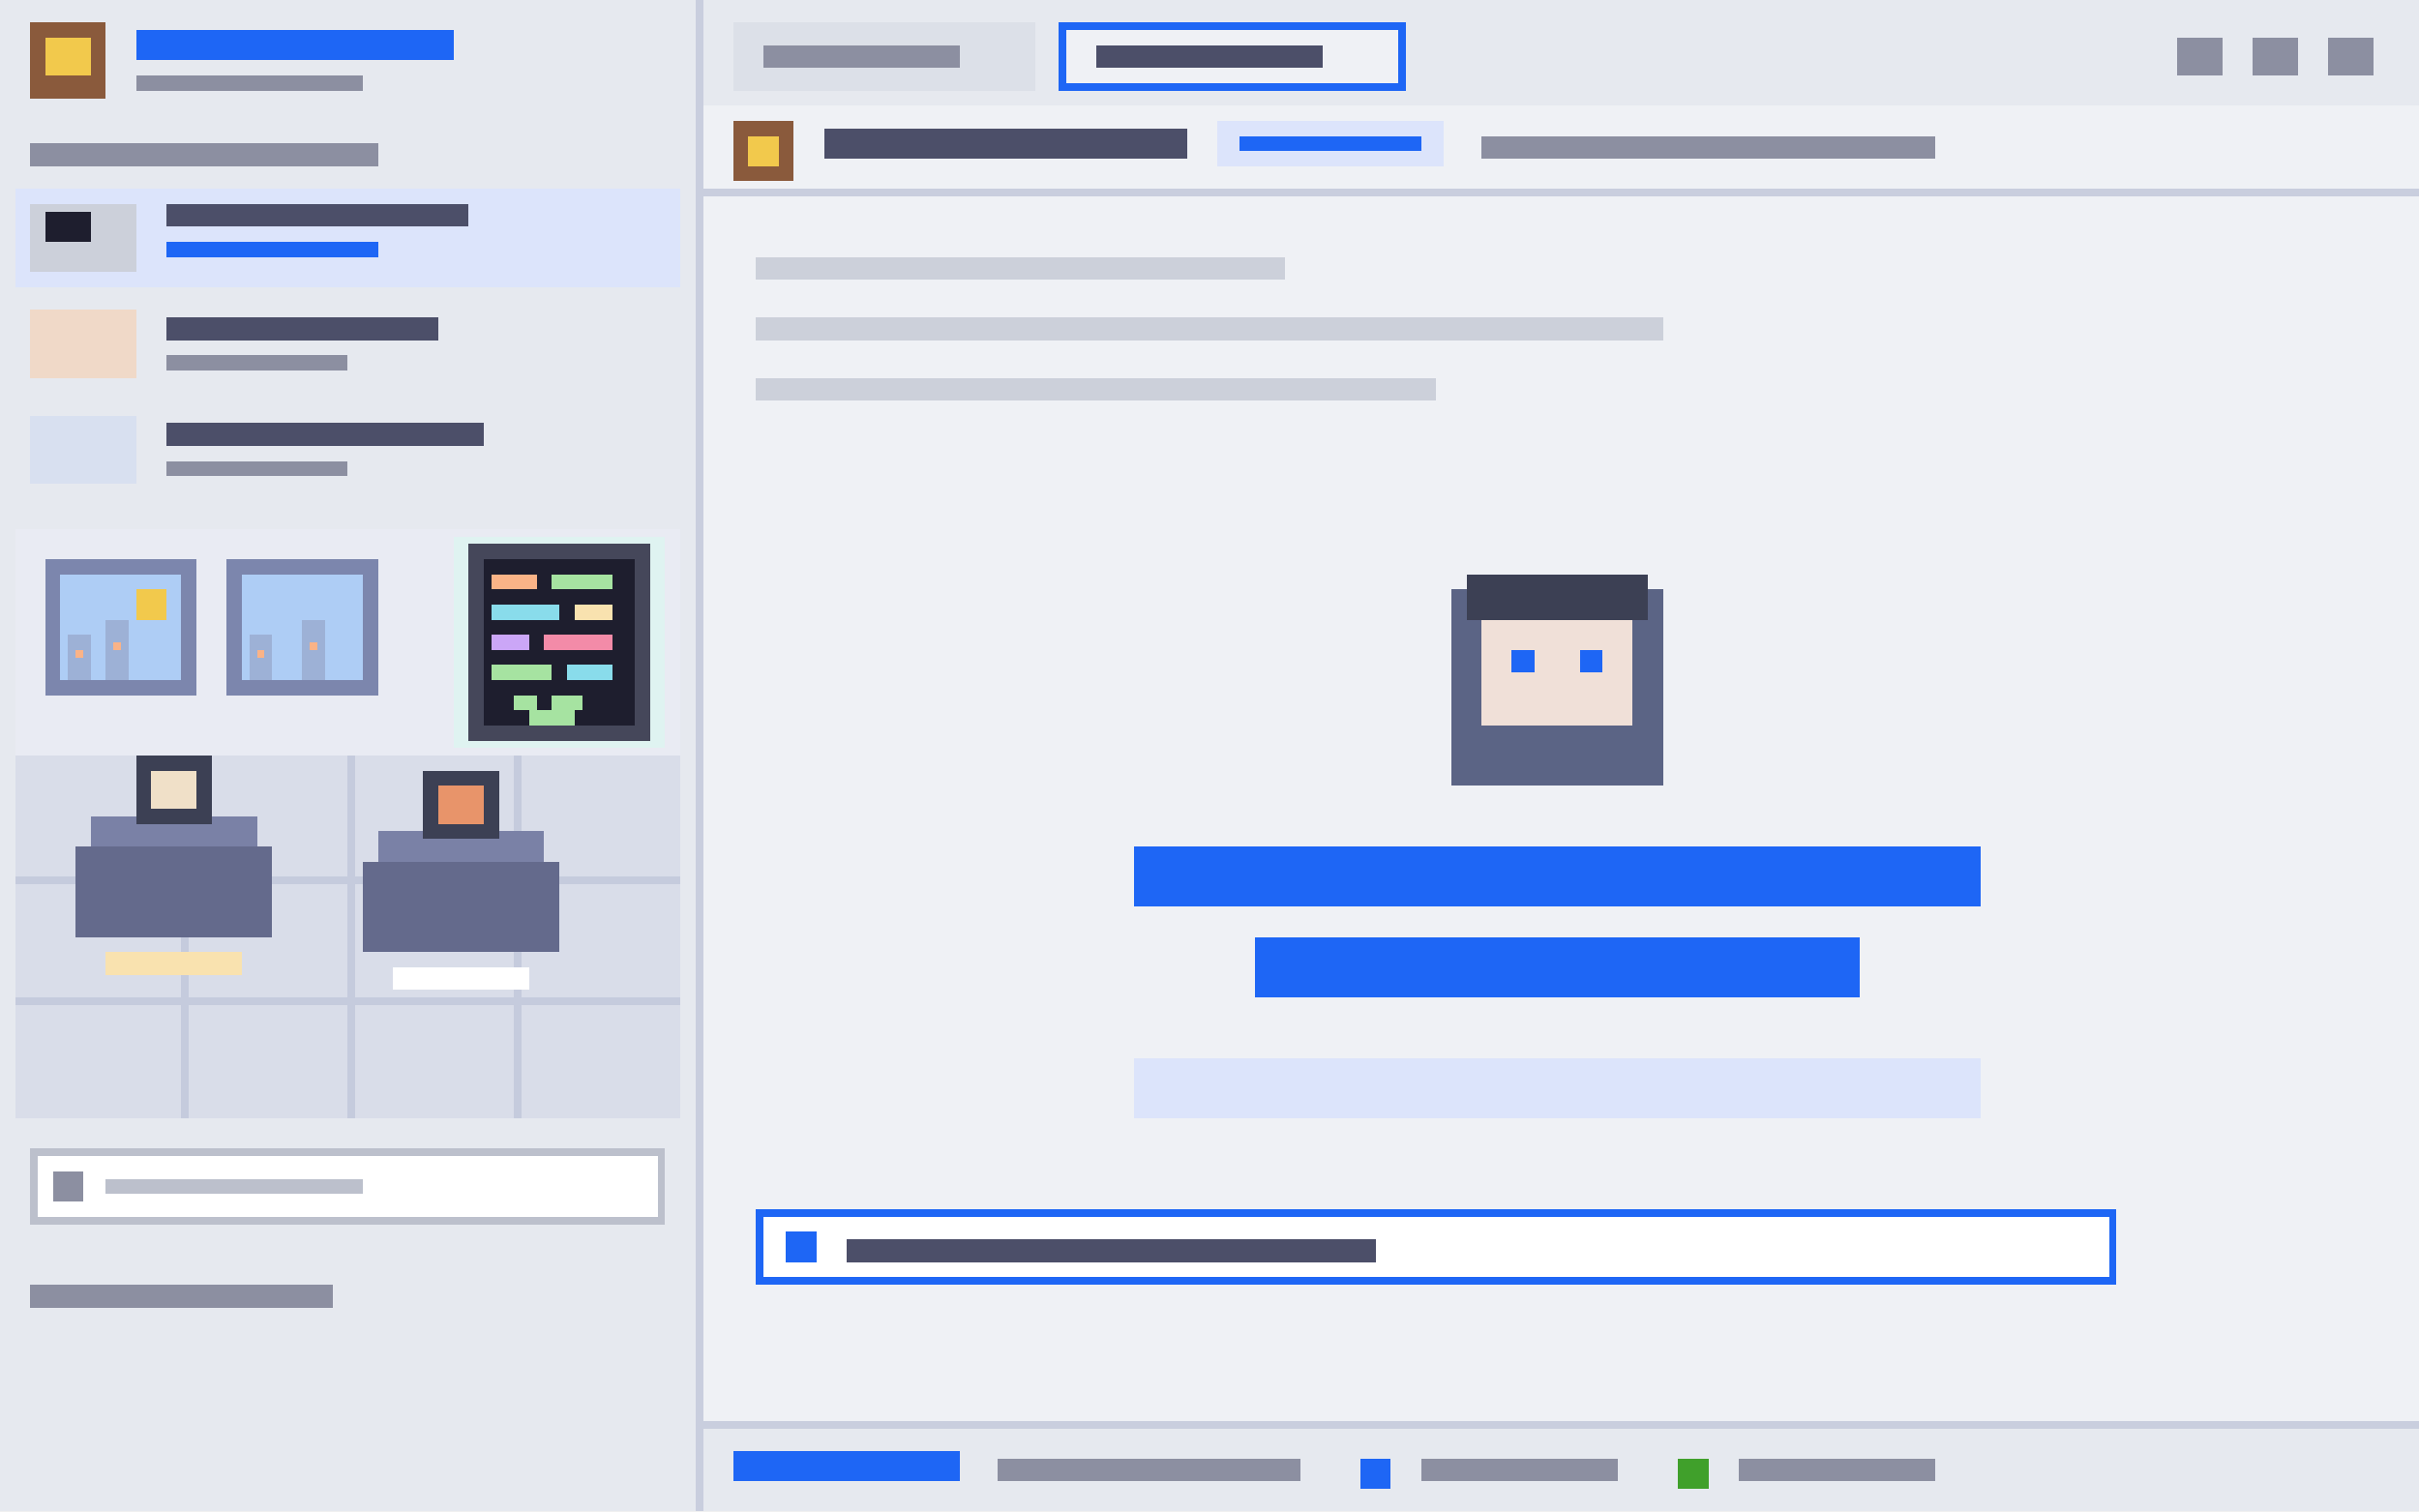
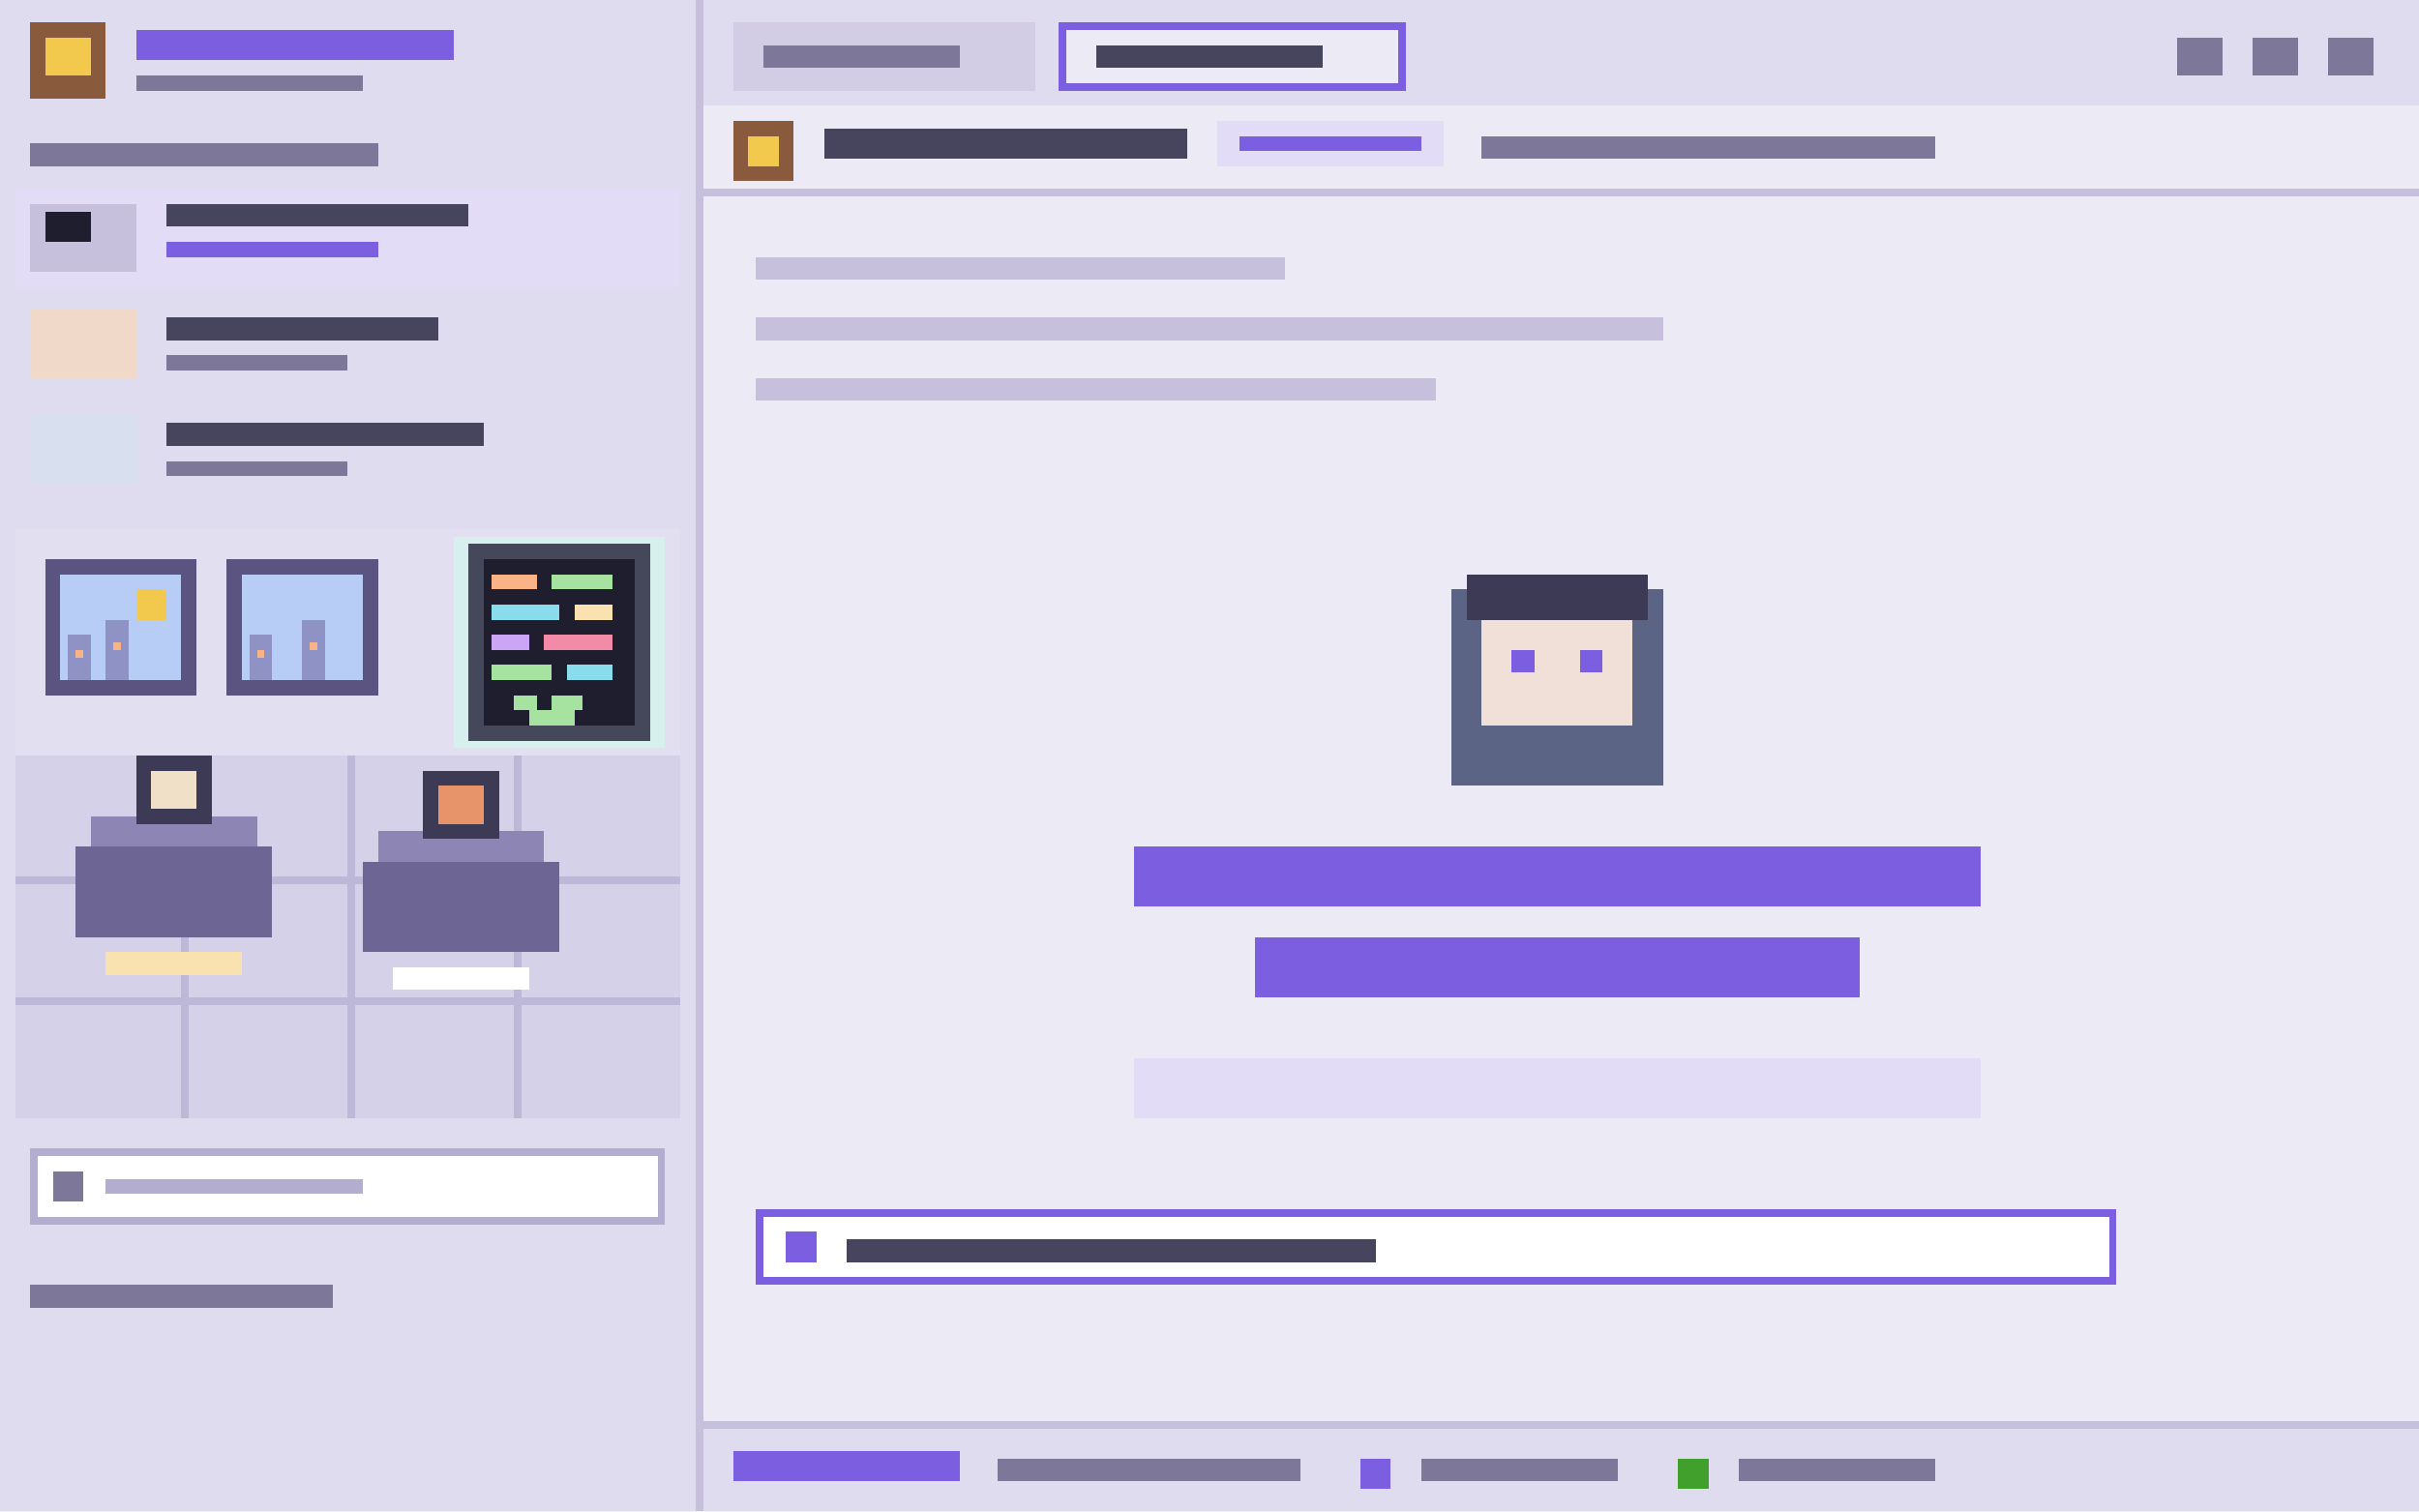
<svg xmlns="http://www.w3.org/2000/svg" viewBox="0 0 320 200" shape-rendering="crispEdges">
-   <rect width="320" height="200" fill="#dce0e8" />
-   <rect x="0" y="0" width="92" height="200" fill="#e6e9ef" />
-   <rect x="92" y="0" width="1" height="200" fill="#c9cede" />
+   <rect width="320" height="200" fill="#d2cde5" />
+   <rect x="0" y="0" width="92" height="200" fill="#e0dcef" />
+   <rect x="92" y="0" width="1" height="200" fill="#c6c0dd" />
  <rect x="4" y="3" width="10" height="10" fill="#8a5a3c" />
  <rect x="6" y="5" width="6" height="5" fill="#f2c94c" />
-   <rect x="18" y="4" width="42" height="4" fill="#1e66f5" />
-   <rect x="18" y="10" width="30" height="2" fill="#8c8fa1" />
-   <rect x="4" y="19" width="46" height="3" fill="#8c8fa1" />
-   <rect x="2" y="25" width="88" height="13" fill="#dce4fb" />
-   <rect x="4" y="27" width="14" height="9" fill="#ccd0da" />
+   <rect x="18" y="4" width="42" height="4" fill="#7c5fe0" />
+   <rect x="18" y="10" width="30" height="2" fill="#7d7899" />
+   <rect x="4" y="19" width="46" height="3" fill="#7d7899" />
+   <rect x="2" y="25" width="88" height="13" fill="#e2dcf7" />
+   <rect x="4" y="27" width="14" height="9" fill="#c6c0dd" />
  <rect x="6" y="28" width="6" height="4" fill="#1e1e2e" />
-   <rect x="22" y="27" width="40" height="3" fill="#4c4f69" />
-   <rect x="22" y="32" width="28" height="2" fill="#1e66f5" />
+   <rect x="22" y="27" width="40" height="3" fill="#47445e" />
+   <rect x="22" y="32" width="28" height="2" fill="#7c5fe0" />
  <rect x="4" y="41" width="14" height="9" fill="#f0d9c8" />
-   <rect x="22" y="42" width="36" height="3" fill="#4c4f69" />
-   <rect x="22" y="47" width="24" height="2" fill="#8c8fa1" />
+   <rect x="22" y="42" width="36" height="3" fill="#47445e" />
+   <rect x="22" y="47" width="24" height="2" fill="#7d7899" />
  <rect x="4" y="55" width="14" height="9" fill="#d8e0f0" />
-   <rect x="22" y="56" width="42" height="3" fill="#4c4f69" />
-   <rect x="22" y="61" width="24" height="2" fill="#8c8fa1" />
-   <rect x="2" y="70" width="88" height="30" fill="#e9ebf3" />
-   <rect x="2" y="100" width="88" height="48" fill="#d9dde9" />
-   <g fill="#c5cbdd">
+   <rect x="22" y="56" width="42" height="3" fill="#47445e" />
+   <rect x="22" y="61" width="24" height="2" fill="#7d7899" />
+   <rect x="2" y="70" width="88" height="30" fill="#e2dff0" />
+   <rect x="2" y="100" width="88" height="48" fill="#d5d1e8" />
+   <g fill="#bdb7d8">
    <rect x="24" y="100" width="1" height="48" />
    <rect x="46" y="100" width="1" height="48" />
    <rect x="68" y="100" width="1" height="48" />
    <rect x="2" y="116" width="88" height="1" />
    <rect x="2" y="132" width="88" height="1" />
  </g>
-   <rect x="6" y="74" width="20" height="18" fill="#7c86ad" />
-   <rect x="8" y="76" width="16" height="14" fill="#aecdf5" />
+   <rect x="6" y="74" width="20" height="18" fill="#5b5480" />
+   <rect x="8" y="76" width="16" height="14" fill="#b7cdf5" />
  <rect x="18" y="78" width="4" height="4" fill="#f2c94c" />
-   <rect x="9" y="84" width="3" height="6" fill="#9db1d6" />
-   <rect x="14" y="82" width="3" height="8" fill="#9db1d6" />
+   <rect x="9" y="84" width="3" height="6" fill="#8f92c4" />
+   <rect x="14" y="82" width="3" height="8" fill="#8f92c4" />
  <rect x="10" y="86" width="1" height="1" fill="#fab387" />
  <rect x="15" y="85" width="1" height="1" fill="#fab387" />
-   <rect x="30" y="74" width="20" height="18" fill="#7c86ad" />
-   <rect x="32" y="76" width="16" height="14" fill="#aecdf5" />
-   <rect x="33" y="84" width="3" height="6" fill="#9db1d6" />
-   <rect x="40" y="82" width="3" height="8" fill="#9db1d6" />
+   <rect x="30" y="74" width="20" height="18" fill="#5b5480" />
+   <rect x="32" y="76" width="16" height="14" fill="#b7cdf5" />
+   <rect x="33" y="84" width="3" height="6" fill="#8f92c4" />
+   <rect x="40" y="82" width="3" height="8" fill="#8f92c4" />
  <rect x="34" y="86" width="1" height="1" fill="#fab387" />
  <rect x="41" y="85" width="1" height="1" fill="#fab387" />
-   <rect x="60" y="71" width="28" height="28" fill="#dff3f1" />
+   <rect x="60" y="71" width="28" height="28" fill="#d7f0ee" />
  <rect x="62" y="72" width="24" height="26" fill="#45475a" />
  <rect x="64" y="74" width="20" height="22" fill="#1e1e2e" />
  <rect x="65" y="76" width="6" height="2" fill="#fab387" />
  <rect x="73" y="76" width="8" height="2" fill="#a6e3a1" />
  <rect x="65" y="80" width="9" height="2" fill="#89dceb" />
  <rect x="76" y="80" width="5" height="2" fill="#f9e2af" />
  <rect x="65" y="84" width="5" height="2" fill="#cba6f7" />
  <rect x="72" y="84" width="9" height="2" fill="#f38ba8" />
  <rect x="65" y="88" width="8" height="2" fill="#a6e3a1" />
  <rect x="75" y="88" width="6" height="2" fill="#89dceb" />
  <g fill="#a6e3a1">
    <rect x="68" y="92" width="3" height="2" />
    <rect x="73" y="92" width="4" height="2" />
    <rect x="70" y="94" width="6" height="2" />
  </g>
-   <rect x="10" y="112" width="26" height="12" fill="#646a8c" />
-   <rect x="12" y="108" width="22" height="4" fill="#7a81a6" />
-   <rect x="18" y="100" width="10" height="9" fill="#3c4054" />
+   <rect x="10" y="112" width="26" height="12" fill="#6d6694" />
+   <rect x="12" y="108" width="22" height="4" fill="#8d86b4" />
+   <rect x="18" y="100" width="10" height="9" fill="#3c3a54" />
  <rect x="20" y="102" width="6" height="5" fill="#f0e0c8" />
  <rect x="14" y="126" width="18" height="3" fill="#f9e2af" />
-   <rect x="48" y="114" width="26" height="12" fill="#646a8c" />
-   <rect x="50" y="110" width="22" height="4" fill="#7a81a6" />
-   <rect x="56" y="102" width="10" height="9" fill="#3c4054" />
+   <rect x="48" y="114" width="26" height="12" fill="#6d6694" />
+   <rect x="50" y="110" width="22" height="4" fill="#8d86b4" />
+   <rect x="56" y="102" width="10" height="9" fill="#3c3a54" />
  <rect x="58" y="104" width="6" height="5" fill="#e8946a" />
  <rect x="52" y="128" width="18" height="3" fill="#ffffff" />
-   <rect x="4" y="152" width="84" height="10" fill="#bcc0cc" />
+   <rect x="4" y="152" width="84" height="10" fill="#b3add0" />
  <rect x="5" y="153" width="82" height="8" fill="#ffffff" />
-   <rect x="7" y="155" width="4" height="4" fill="#8c8fa1" />
-   <rect x="14" y="156" width="34" height="2" fill="#bcc0cc" />
-   <rect x="4" y="170" width="40" height="3" fill="#8c8fa1" />
-   <rect x="93" y="0" width="227" height="14" fill="#e6e9ef" />
-   <rect x="97" y="3" width="40" height="9" fill="#dce0e8" />
-   <rect x="101" y="6" width="26" height="3" fill="#8c8fa1" />
-   <rect x="140" y="3" width="46" height="9" fill="#1e66f5" />
-   <rect x="141" y="4" width="44" height="7" fill="#eff1f5" />
-   <rect x="145" y="6" width="30" height="3" fill="#4c4f69" />
-   <rect x="288" y="5" width="6" height="5" fill="#8c8fa1" />
-   <rect x="298" y="5" width="6" height="5" fill="#8c8fa1" />
-   <rect x="308" y="5" width="6" height="5" fill="#8c8fa1" />
-   <rect x="93" y="14" width="227" height="12" fill="#eff1f5" />
-   <rect x="93" y="25" width="227" height="1" fill="#c9cede" />
+   <rect x="7" y="155" width="4" height="4" fill="#7d7899" />
+   <rect x="14" y="156" width="34" height="2" fill="#b3add0" />
+   <rect x="4" y="170" width="40" height="3" fill="#7d7899" />
+   <rect x="93" y="0" width="227" height="14" fill="#e0dcef" />
+   <rect x="97" y="3" width="40" height="9" fill="#d2cde5" />
+   <rect x="101" y="6" width="26" height="3" fill="#7d7899" />
+   <rect x="140" y="3" width="46" height="9" fill="#7c5fe0" />
+   <rect x="141" y="4" width="44" height="7" fill="#eceaf4" />
+   <rect x="145" y="6" width="30" height="3" fill="#47445e" />
+   <rect x="288" y="5" width="6" height="5" fill="#7d7899" />
+   <rect x="298" y="5" width="6" height="5" fill="#7d7899" />
+   <rect x="308" y="5" width="6" height="5" fill="#7d7899" />
+   <rect x="93" y="14" width="227" height="12" fill="#eceaf4" />
+   <rect x="93" y="25" width="227" height="1" fill="#c6c0dd" />
  <rect x="97" y="16" width="8" height="8" fill="#8a5a3c" />
  <rect x="99" y="18" width="4" height="4" fill="#f2c94c" />
-   <rect x="109" y="17" width="48" height="4" fill="#4c4f69" />
-   <rect x="161" y="16" width="30" height="6" fill="#dce4fb" />
-   <rect x="164" y="18" width="24" height="2" fill="#1e66f5" />
-   <rect x="196" y="18" width="60" height="3" fill="#8c8fa1" />
-   <rect x="93" y="26" width="227" height="162" fill="#eff1f5" />
-   <g fill="#ccd0da">
+   <rect x="109" y="17" width="48" height="4" fill="#47445e" />
+   <rect x="161" y="16" width="30" height="6" fill="#e2dcf7" />
+   <rect x="164" y="18" width="24" height="2" fill="#7c5fe0" />
+   <rect x="196" y="18" width="60" height="3" fill="#7d7899" />
+   <rect x="93" y="26" width="227" height="162" fill="#eceaf4" />
+   <g fill="#c6c0dd">
    <rect x="100" y="34" width="70" height="3" />
    <rect x="100" y="42" width="120" height="3" />
    <rect x="100" y="50" width="90" height="3" />
  </g>
  <rect x="192" y="78" width="28" height="26" fill="#5b6485" />
  <rect x="196" y="82" width="20" height="14" fill="#f0e0d8" />
-   <rect x="194" y="76" width="24" height="6" fill="#3c4054" />
-   <rect x="200" y="86" width="3" height="3" fill="#1e66f5" />
-   <rect x="209" y="86" width="3" height="3" fill="#1e66f5" />
-   <g fill="#1e66f5">
+   <rect x="194" y="76" width="24" height="6" fill="#3c3a54" />
+   <rect x="200" y="86" width="3" height="3" fill="#7c5fe0" />
+   <rect x="209" y="86" width="3" height="3" fill="#7c5fe0" />
+   <g fill="#7c5fe0">
    <rect x="150" y="112" width="112" height="8" />
    <rect x="166" y="124" width="80" height="8" />
  </g>
-   <rect x="150" y="140" width="112" height="8" fill="#dce4fb" />
-   <rect x="100" y="160" width="180" height="10" fill="#1e66f5" />
+   <rect x="150" y="140" width="112" height="8" fill="#e2dcf7" />
+   <rect x="100" y="160" width="180" height="10" fill="#7c5fe0" />
  <rect x="101" y="161" width="178" height="8" fill="#ffffff" />
-   <rect x="104" y="163" width="4" height="4" fill="#1e66f5" />
-   <rect x="112" y="164" width="70" height="3" fill="#4c4f69" />
-   <rect x="93" y="188" width="227" height="12" fill="#e6e9ef" />
-   <rect x="93" y="188" width="227" height="1" fill="#c9cede" />
-   <rect x="97" y="192" width="30" height="4" fill="#1e66f5" />
-   <rect x="132" y="193" width="40" height="3" fill="#8c8fa1" />
-   <rect x="180" y="193" width="4" height="4" fill="#1e66f5" />
-   <rect x="188" y="193" width="26" height="3" fill="#8c8fa1" />
+   <rect x="104" y="163" width="4" height="4" fill="#7c5fe0" />
+   <rect x="112" y="164" width="70" height="3" fill="#47445e" />
+   <rect x="93" y="188" width="227" height="12" fill="#e0dcef" />
+   <rect x="93" y="188" width="227" height="1" fill="#c6c0dd" />
+   <rect x="97" y="192" width="30" height="4" fill="#7c5fe0" />
+   <rect x="132" y="193" width="40" height="3" fill="#7d7899" />
+   <rect x="180" y="193" width="4" height="4" fill="#7c5fe0" />
+   <rect x="188" y="193" width="26" height="3" fill="#7d7899" />
  <rect x="222" y="193" width="4" height="4" fill="#40a02b" />
-   <rect x="230" y="193" width="26" height="3" fill="#8c8fa1" />
+   <rect x="230" y="193" width="26" height="3" fill="#7d7899" />
</svg>
